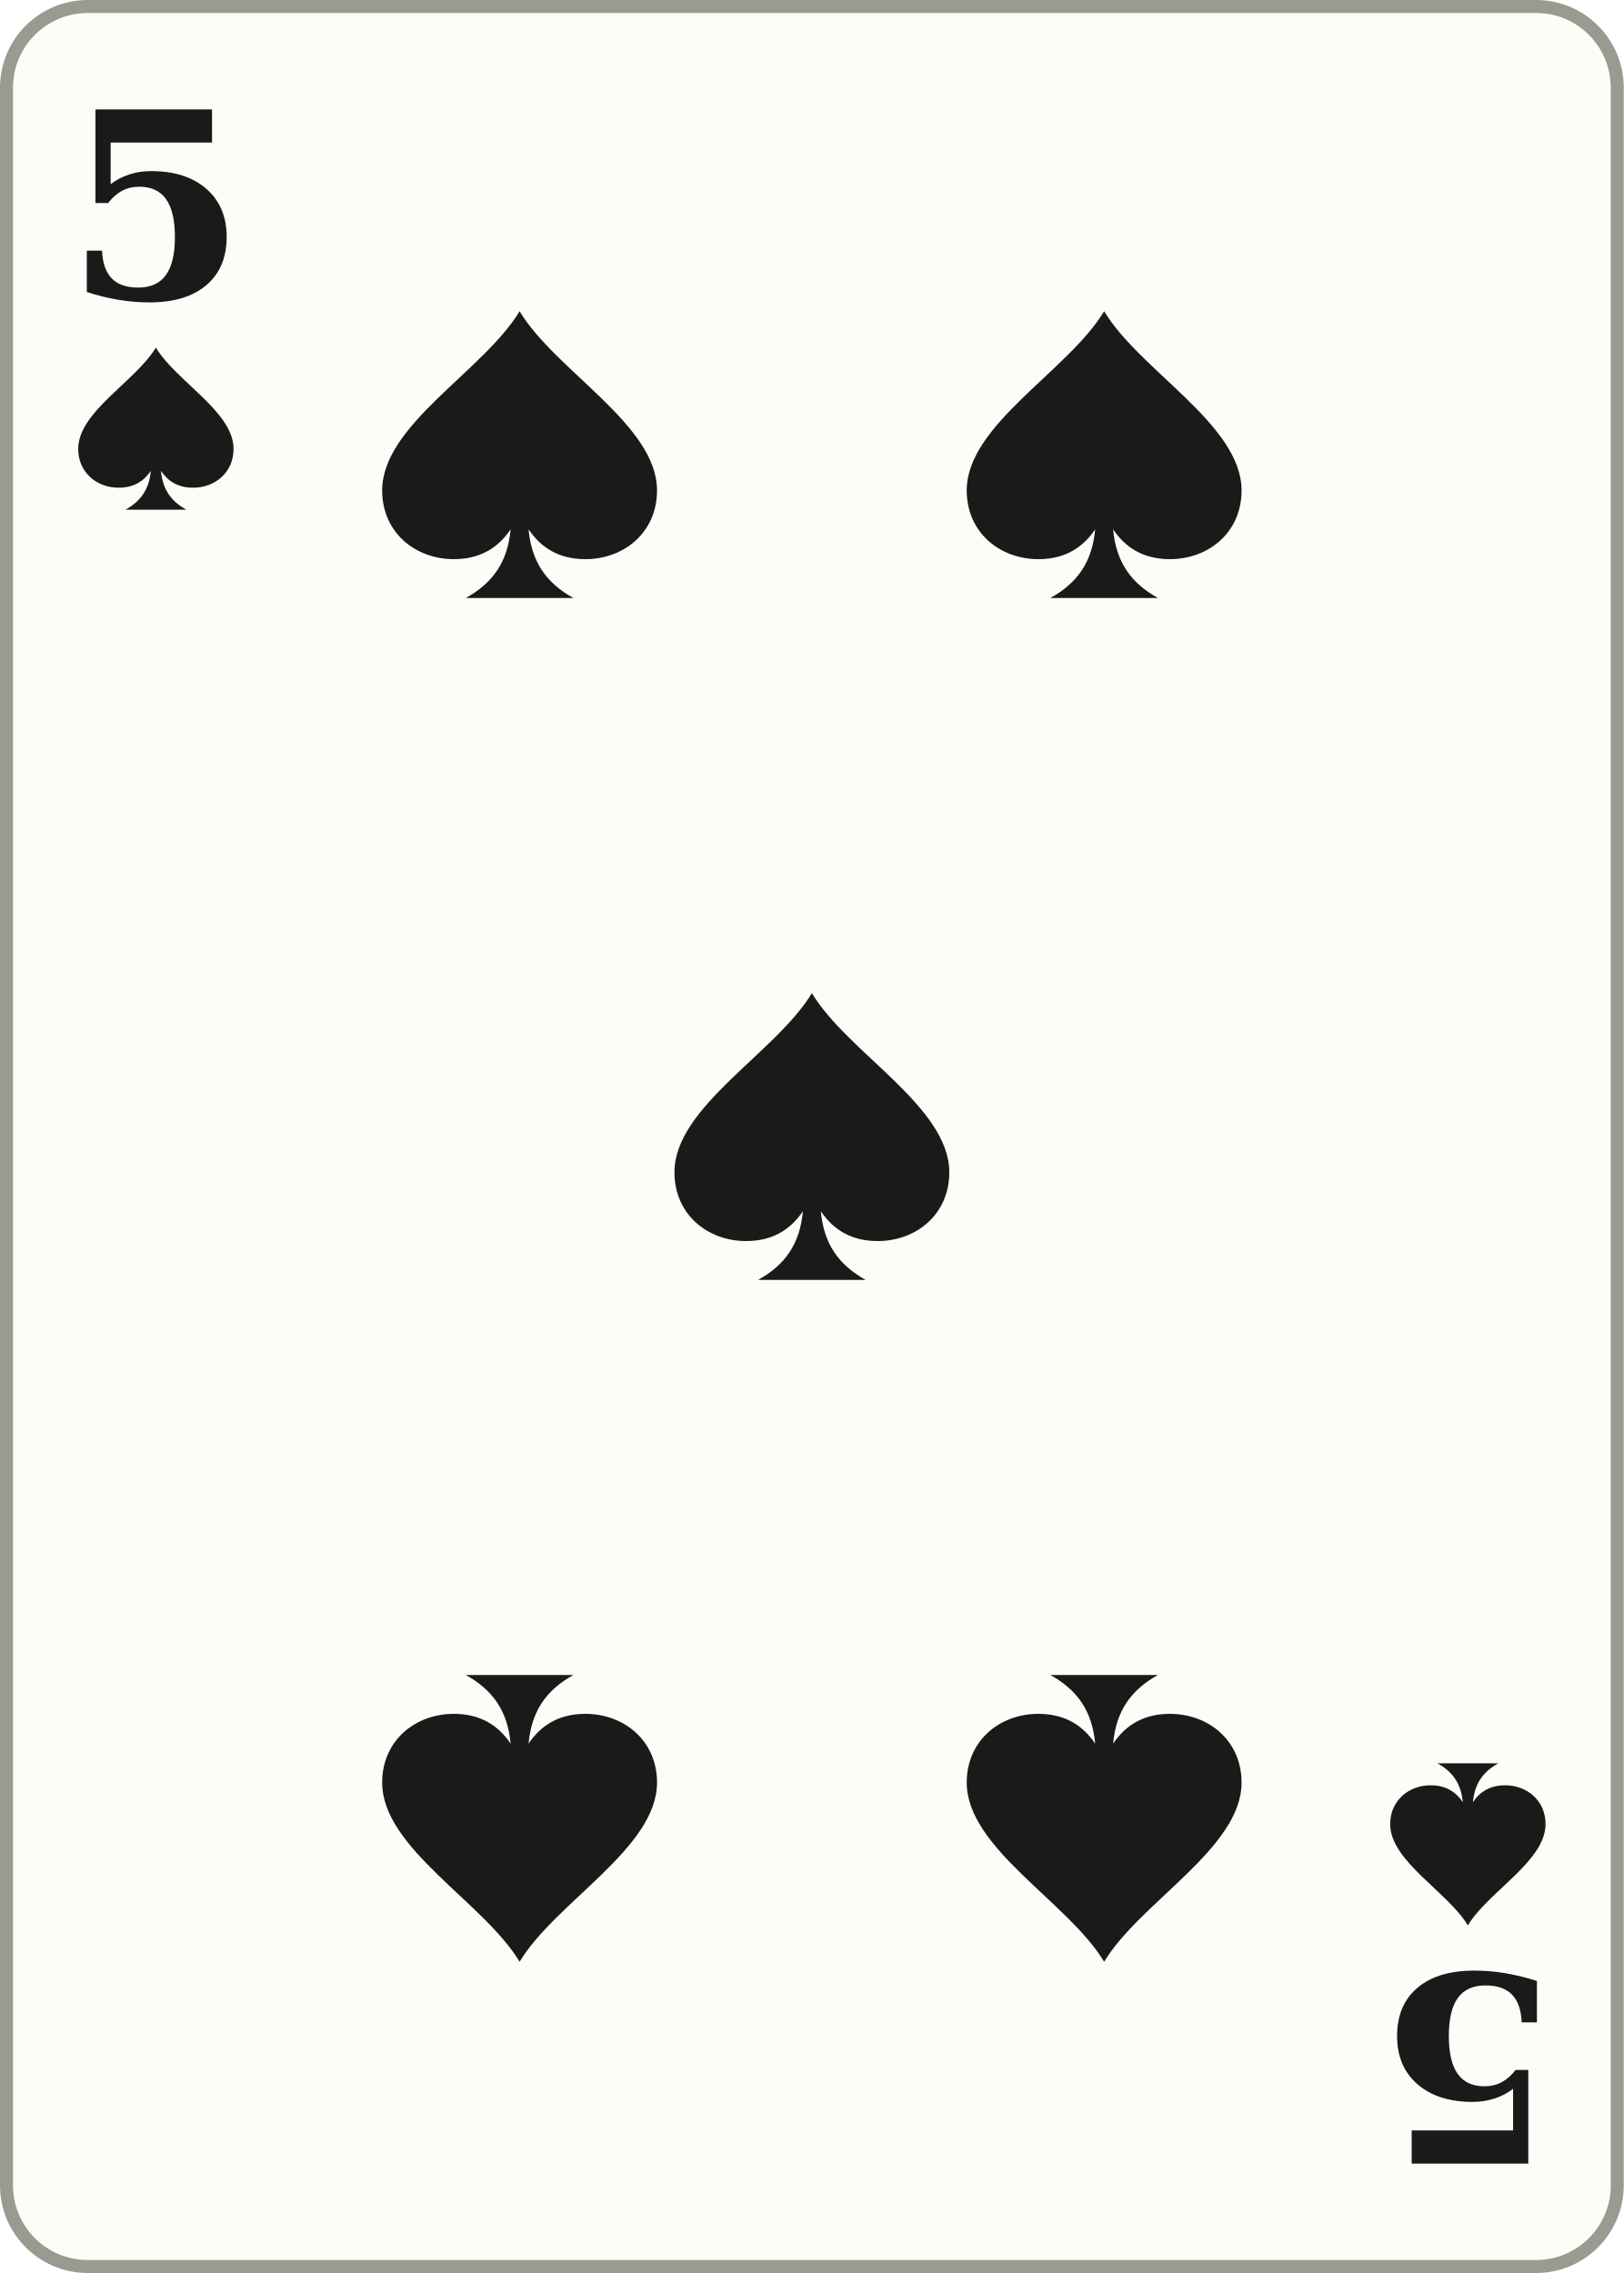
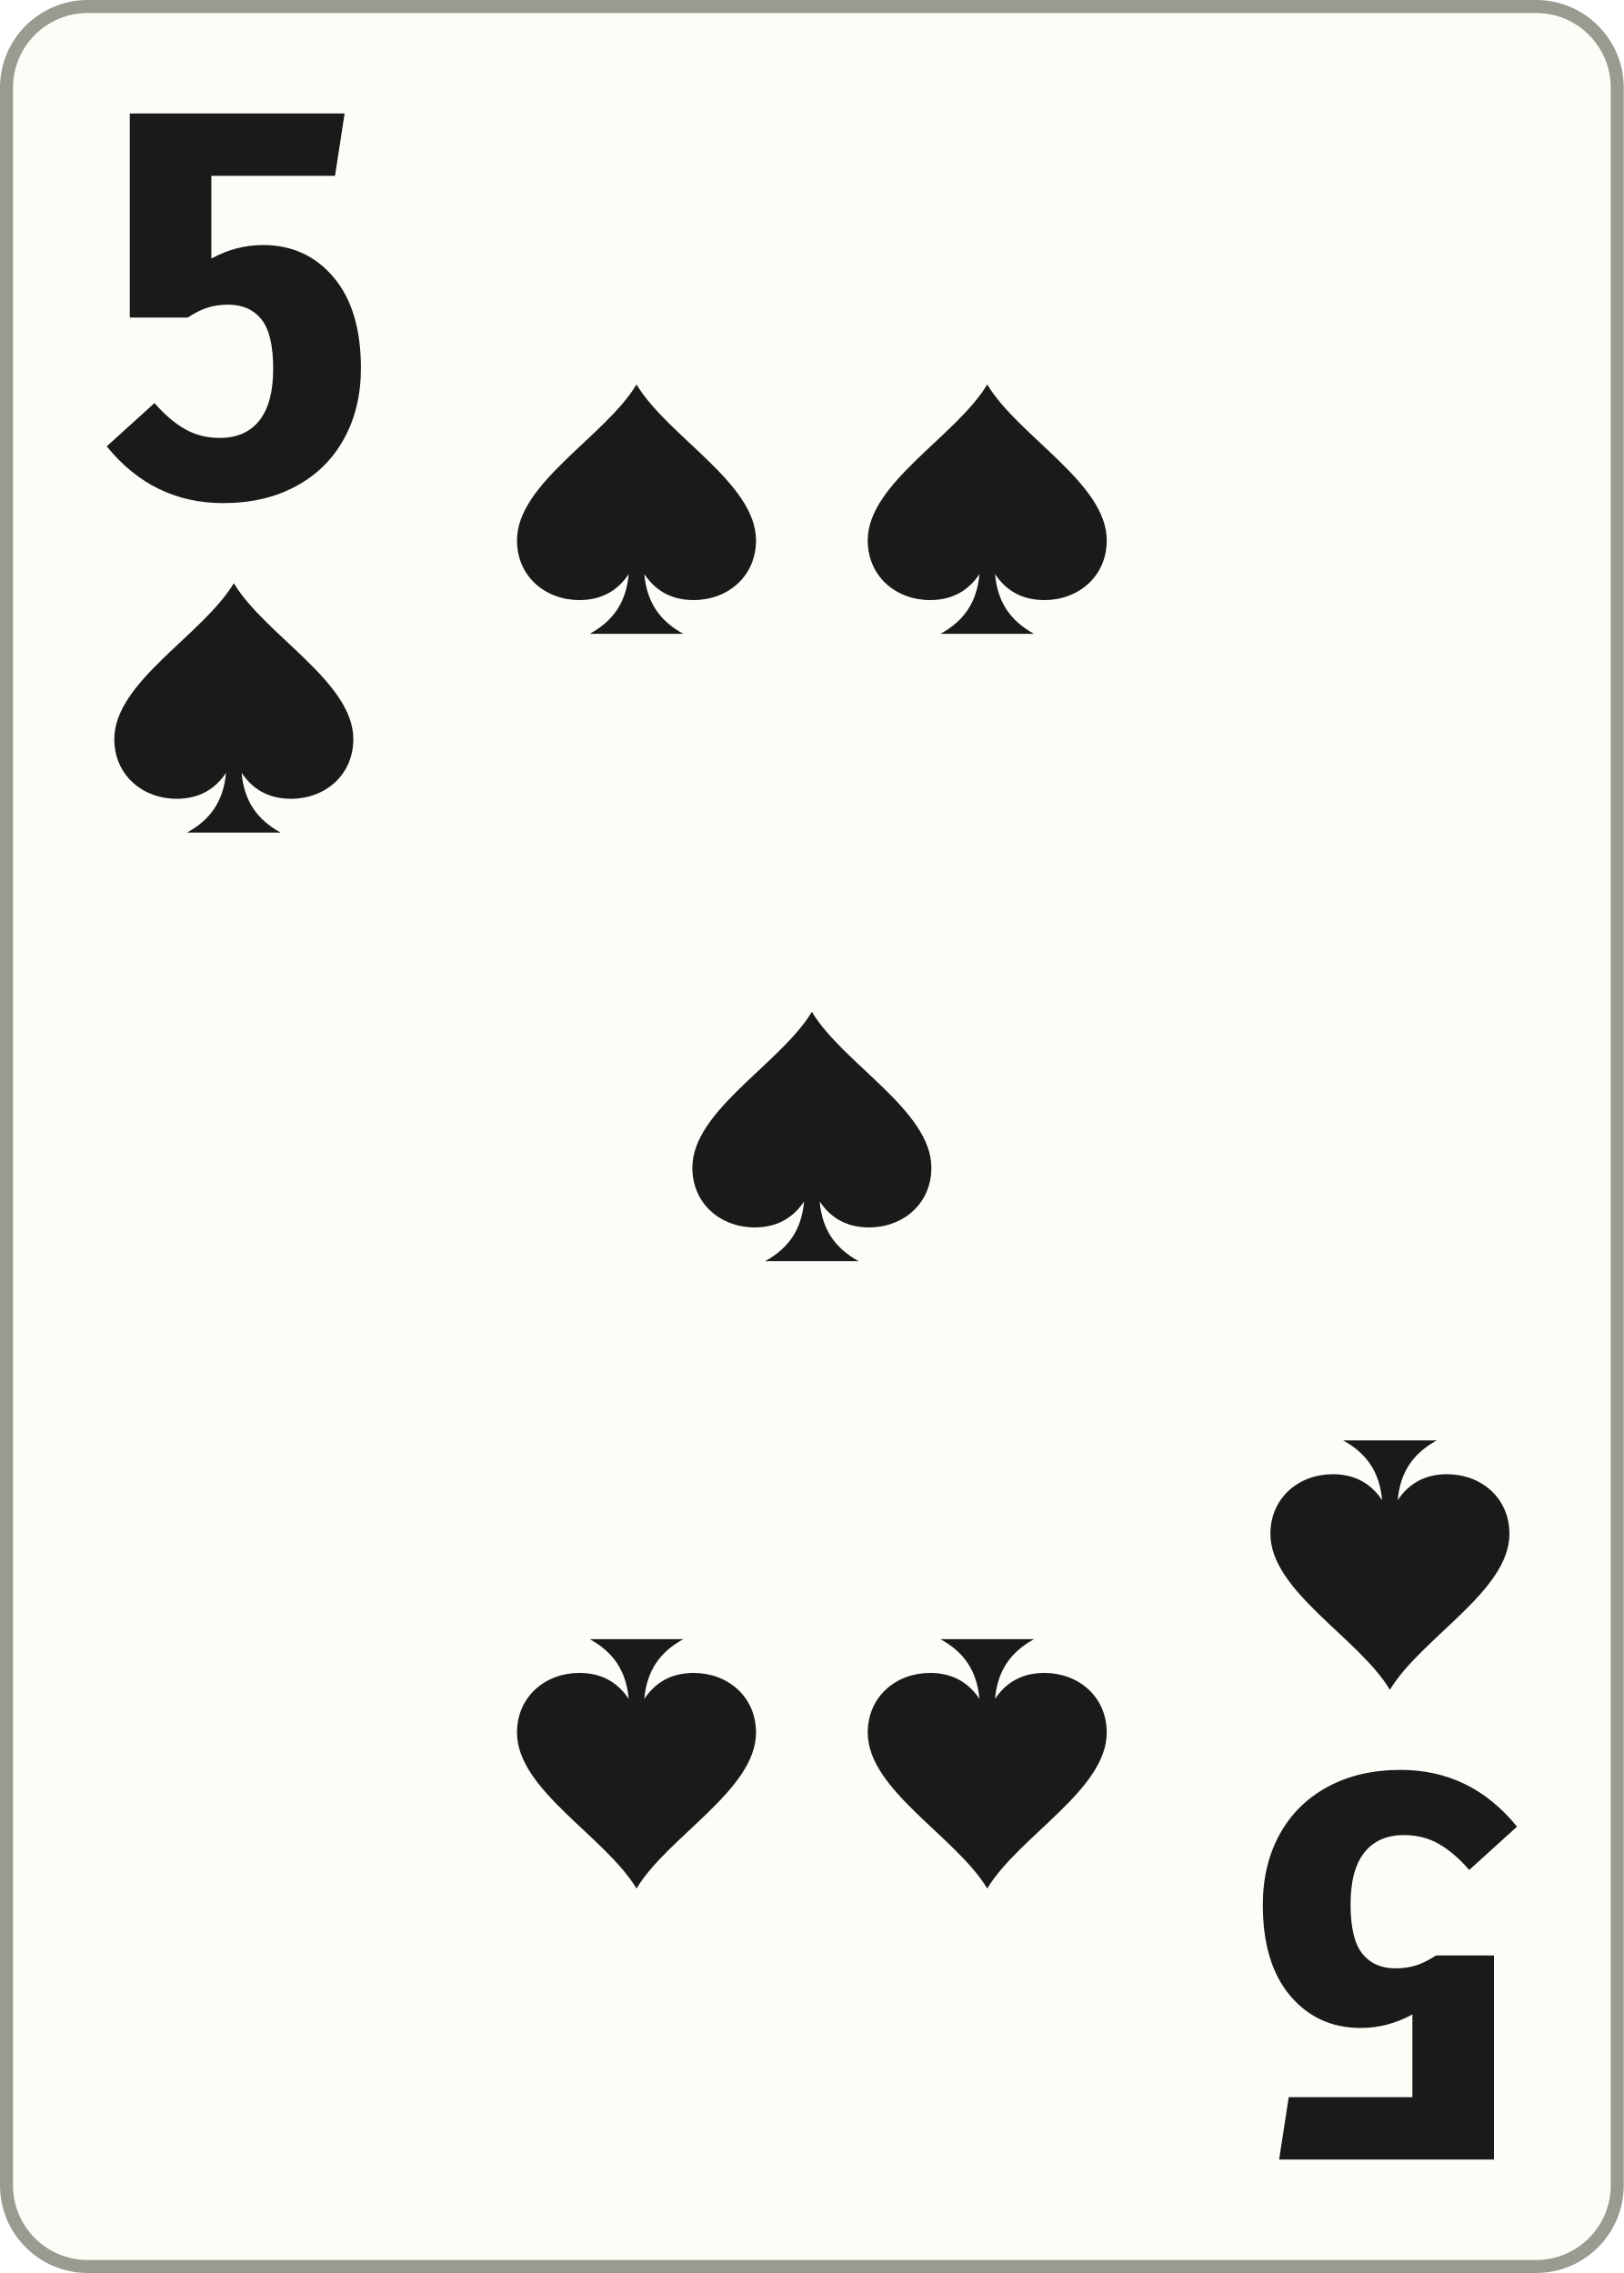
<svg xmlns="http://www.w3.org/2000/svg" viewBox="0 0 250 350" width="250" height="350">
  <rect x="1" y="1" width="248" height="348" rx="12.5" fill="#fdfdf8" stroke="#9a9a90" stroke-width="2" />
  <g>
-     <text x="24" y="46" font-family="'DejaVu Serif', Georgia, 'Times New Roman', serif" font-size="40" font-weight="bold" fill="#1a1a1a" text-anchor="middle">5</text>
-     <path d="M50 2 C 38 22 4 40 4 62 C 4 76 15 85 28 85 C 37 85 43 81 47 75 C 46 86 41 93 32 98 L 68 98 C 59 93 54 86 53 75 C 57 81 63 85 72 85 C 85 85 96 76 96 62 C 96 40 62 22 50 2 Z" fill="#1a1a1a" transform="translate(11.00 53.00) scale(0.26)" />
+     <path d="M17.06-58.53L15.58-48.92L-3.46-48.92L-3.46-36.19Q0.35-38.27 4.50-38.27Q11.17-38.27 15.37-33.29Q19.57-28.31 19.57-19.31Q19.57-13.16 16.97-8.44Q14.37-3.72 9.57-1.13Q4.76 1.47-1.65 1.47Q-12.47 1.47-19.57-7.27L-12.21-13.94Q-9.96-11.34-7.58-9.96Q-5.19-8.57-2.16-8.57Q1.82-8.57 3.94-11.26Q6.06-13.94 6.06-19.22Q6.06-24.59 4.24-26.84Q2.42-29.09-0.87-29.09Q-2.51-29.09-3.94-28.66Q-5.37-28.23-7.10-27.10L-16.02-27.10L-16.02-58.53" fill="#1a1a1a" transform="translate(36 76)" />
+     <path d="M50 2 C 38 22 4 40 4 62 C 4 76 15 85 28 85 C 37 85 43 81 47 75 C 46 86 41 93 32 98 L 68 98 C 59 93 54 86 53 75 C 57 81 63 85 72 85 C 85 85 96 76 96 62 C 96 40 62 22 50 2 Z" fill="#1a1a1a" transform="translate(16.00 89.00) scale(0.4)" />
  </g>
  <g transform="rotate(180 125 175)">
-     <text x="24" y="46" font-family="'DejaVu Serif', Georgia, 'Times New Roman', serif" font-size="40" font-weight="bold" fill="#1a1a1a" text-anchor="middle">5</text>
-     <path d="M50 2 C 38 22 4 40 4 62 C 4 76 15 85 28 85 C 37 85 43 81 47 75 C 46 86 41 93 32 98 L 68 98 C 59 93 54 86 53 75 C 57 81 63 85 72 85 C 85 85 96 76 96 62 C 96 40 62 22 50 2 Z" fill="#1a1a1a" transform="translate(11.00 53.00) scale(0.26)" />
+     <path d="M17.06-58.53L15.58-48.92L-3.46-48.92L-3.46-36.19Q0.35-38.27 4.50-38.27Q11.17-38.27 15.37-33.29Q19.57-28.31 19.57-19.31Q19.57-13.16 16.97-8.44Q14.37-3.72 9.57-1.13Q4.76 1.47-1.65 1.47Q-12.47 1.47-19.57-7.27L-12.21-13.94Q-9.96-11.34-7.58-9.96Q-5.19-8.57-2.16-8.57Q1.82-8.57 3.94-11.26Q6.06-13.94 6.06-19.22Q6.06-24.59 4.24-26.84Q2.42-29.09-0.87-29.09Q-2.51-29.09-3.94-28.66Q-5.37-28.23-7.10-27.10L-16.02-27.10L-16.02-58.53" fill="#1a1a1a" transform="translate(36 76)" />
+     <path d="M50 2 C 38 22 4 40 4 62 C 4 76 15 85 28 85 C 37 85 43 81 47 75 C 46 86 41 93 32 98 L 68 98 C 59 93 54 86 53 75 C 57 81 63 85 72 85 C 85 85 96 76 96 62 C 96 40 62 22 50 2 Z" fill="#1a1a1a" transform="translate(16.00 89.00) scale(0.4)" />
  </g>
-   <path d="M50 2 C 38 22 4 40 4 62 C 4 76 15 85 28 85 C 37 85 43 81 47 75 C 46 86 41 93 32 98 L 68 98 C 59 93 54 86 53 75 C 57 81 63 85 72 85 C 85 85 96 76 96 62 C 96 40 62 22 50 2 Z" fill="#1a1a1a" transform="translate(57.00 47.00) scale(0.46)" />
-   <path d="M50 2 C 38 22 4 40 4 62 C 4 76 15 85 28 85 C 37 85 43 81 47 75 C 46 86 41 93 32 98 L 68 98 C 59 93 54 86 53 75 C 57 81 63 85 72 85 C 85 85 96 76 96 62 C 96 40 62 22 50 2 Z" fill="#1a1a1a" transform="translate(147.00 47.00) scale(0.46)" />
-   <path d="M50 2 C 38 22 4 40 4 62 C 4 76 15 85 28 85 C 37 85 43 81 47 75 C 46 86 41 93 32 98 L 68 98 C 59 93 54 86 53 75 C 57 81 63 85 72 85 C 85 85 96 76 96 62 C 96 40 62 22 50 2 Z" fill="#1a1a1a" transform="translate(102.00 152.00) scale(0.46)" />
-   <path d="M50 2 C 38 22 4 40 4 62 C 4 76 15 85 28 85 C 37 85 43 81 47 75 C 46 86 41 93 32 98 L 68 98 C 59 93 54 86 53 75 C 57 81 63 85 72 85 C 85 85 96 76 96 62 C 96 40 62 22 50 2 Z" fill="#1a1a1a" transform="translate(57.00 257.00) scale(0.46) rotate(180 50 50)" />
-   <path d="M50 2 C 38 22 4 40 4 62 C 4 76 15 85 28 85 C 37 85 43 81 47 75 C 46 86 41 93 32 98 L 68 98 C 59 93 54 86 53 75 C 57 81 63 85 72 85 C 85 85 96 76 96 62 C 96 40 62 22 50 2 Z" fill="#1a1a1a" transform="translate(147.00 257.00) scale(0.46) rotate(180 50 50)" />
+   <path d="M50 2 C 38 22 4 40 4 62 C 4 76 15 85 28 85 C 37 85 43 81 47 75 C 46 86 41 93 32 98 L 68 98 C 59 93 54 86 53 75 C 57 81 63 85 72 85 C 85 85 96 76 96 62 C 96 40 62 22 50 2 Z" fill="#1a1a1a" transform="translate(78.00 58.40) scale(0.4)" />
+   <path d="M50 2 C 38 22 4 40 4 62 C 4 76 15 85 28 85 C 37 85 43 81 47 75 C 46 86 41 93 32 98 L 68 98 C 59 93 54 86 53 75 C 57 81 63 85 72 85 C 85 85 96 76 96 62 C 96 40 62 22 50 2 Z" fill="#1a1a1a" transform="translate(132.00 58.40) scale(0.4)" />
+   <path d="M50 2 C 38 22 4 40 4 62 C 4 76 15 85 28 85 C 37 85 43 81 47 75 C 46 86 41 93 32 98 L 68 98 C 59 93 54 86 53 75 C 57 81 63 85 72 85 C 85 85 96 76 96 62 C 96 40 62 22 50 2 Z" fill="#1a1a1a" transform="translate(105.00 155.00) scale(0.4)" />
+   <path d="M50 2 C 38 22 4 40 4 62 C 4 76 15 85 28 85 C 37 85 43 81 47 75 C 46 86 41 93 32 98 L 68 98 C 59 93 54 86 53 75 C 57 81 63 85 72 85 C 85 85 96 76 96 62 C 96 40 62 22 50 2 Z" fill="#1a1a1a" transform="translate(78.00 251.60) scale(0.4) rotate(180 50 50)" />
+   <path d="M50 2 C 38 22 4 40 4 62 C 4 76 15 85 28 85 C 37 85 43 81 47 75 C 46 86 41 93 32 98 L 68 98 C 59 93 54 86 53 75 C 57 81 63 85 72 85 C 85 85 96 76 96 62 C 96 40 62 22 50 2 Z" fill="#1a1a1a" transform="translate(132.00 251.60) scale(0.4) rotate(180 50 50)" />
</svg>
